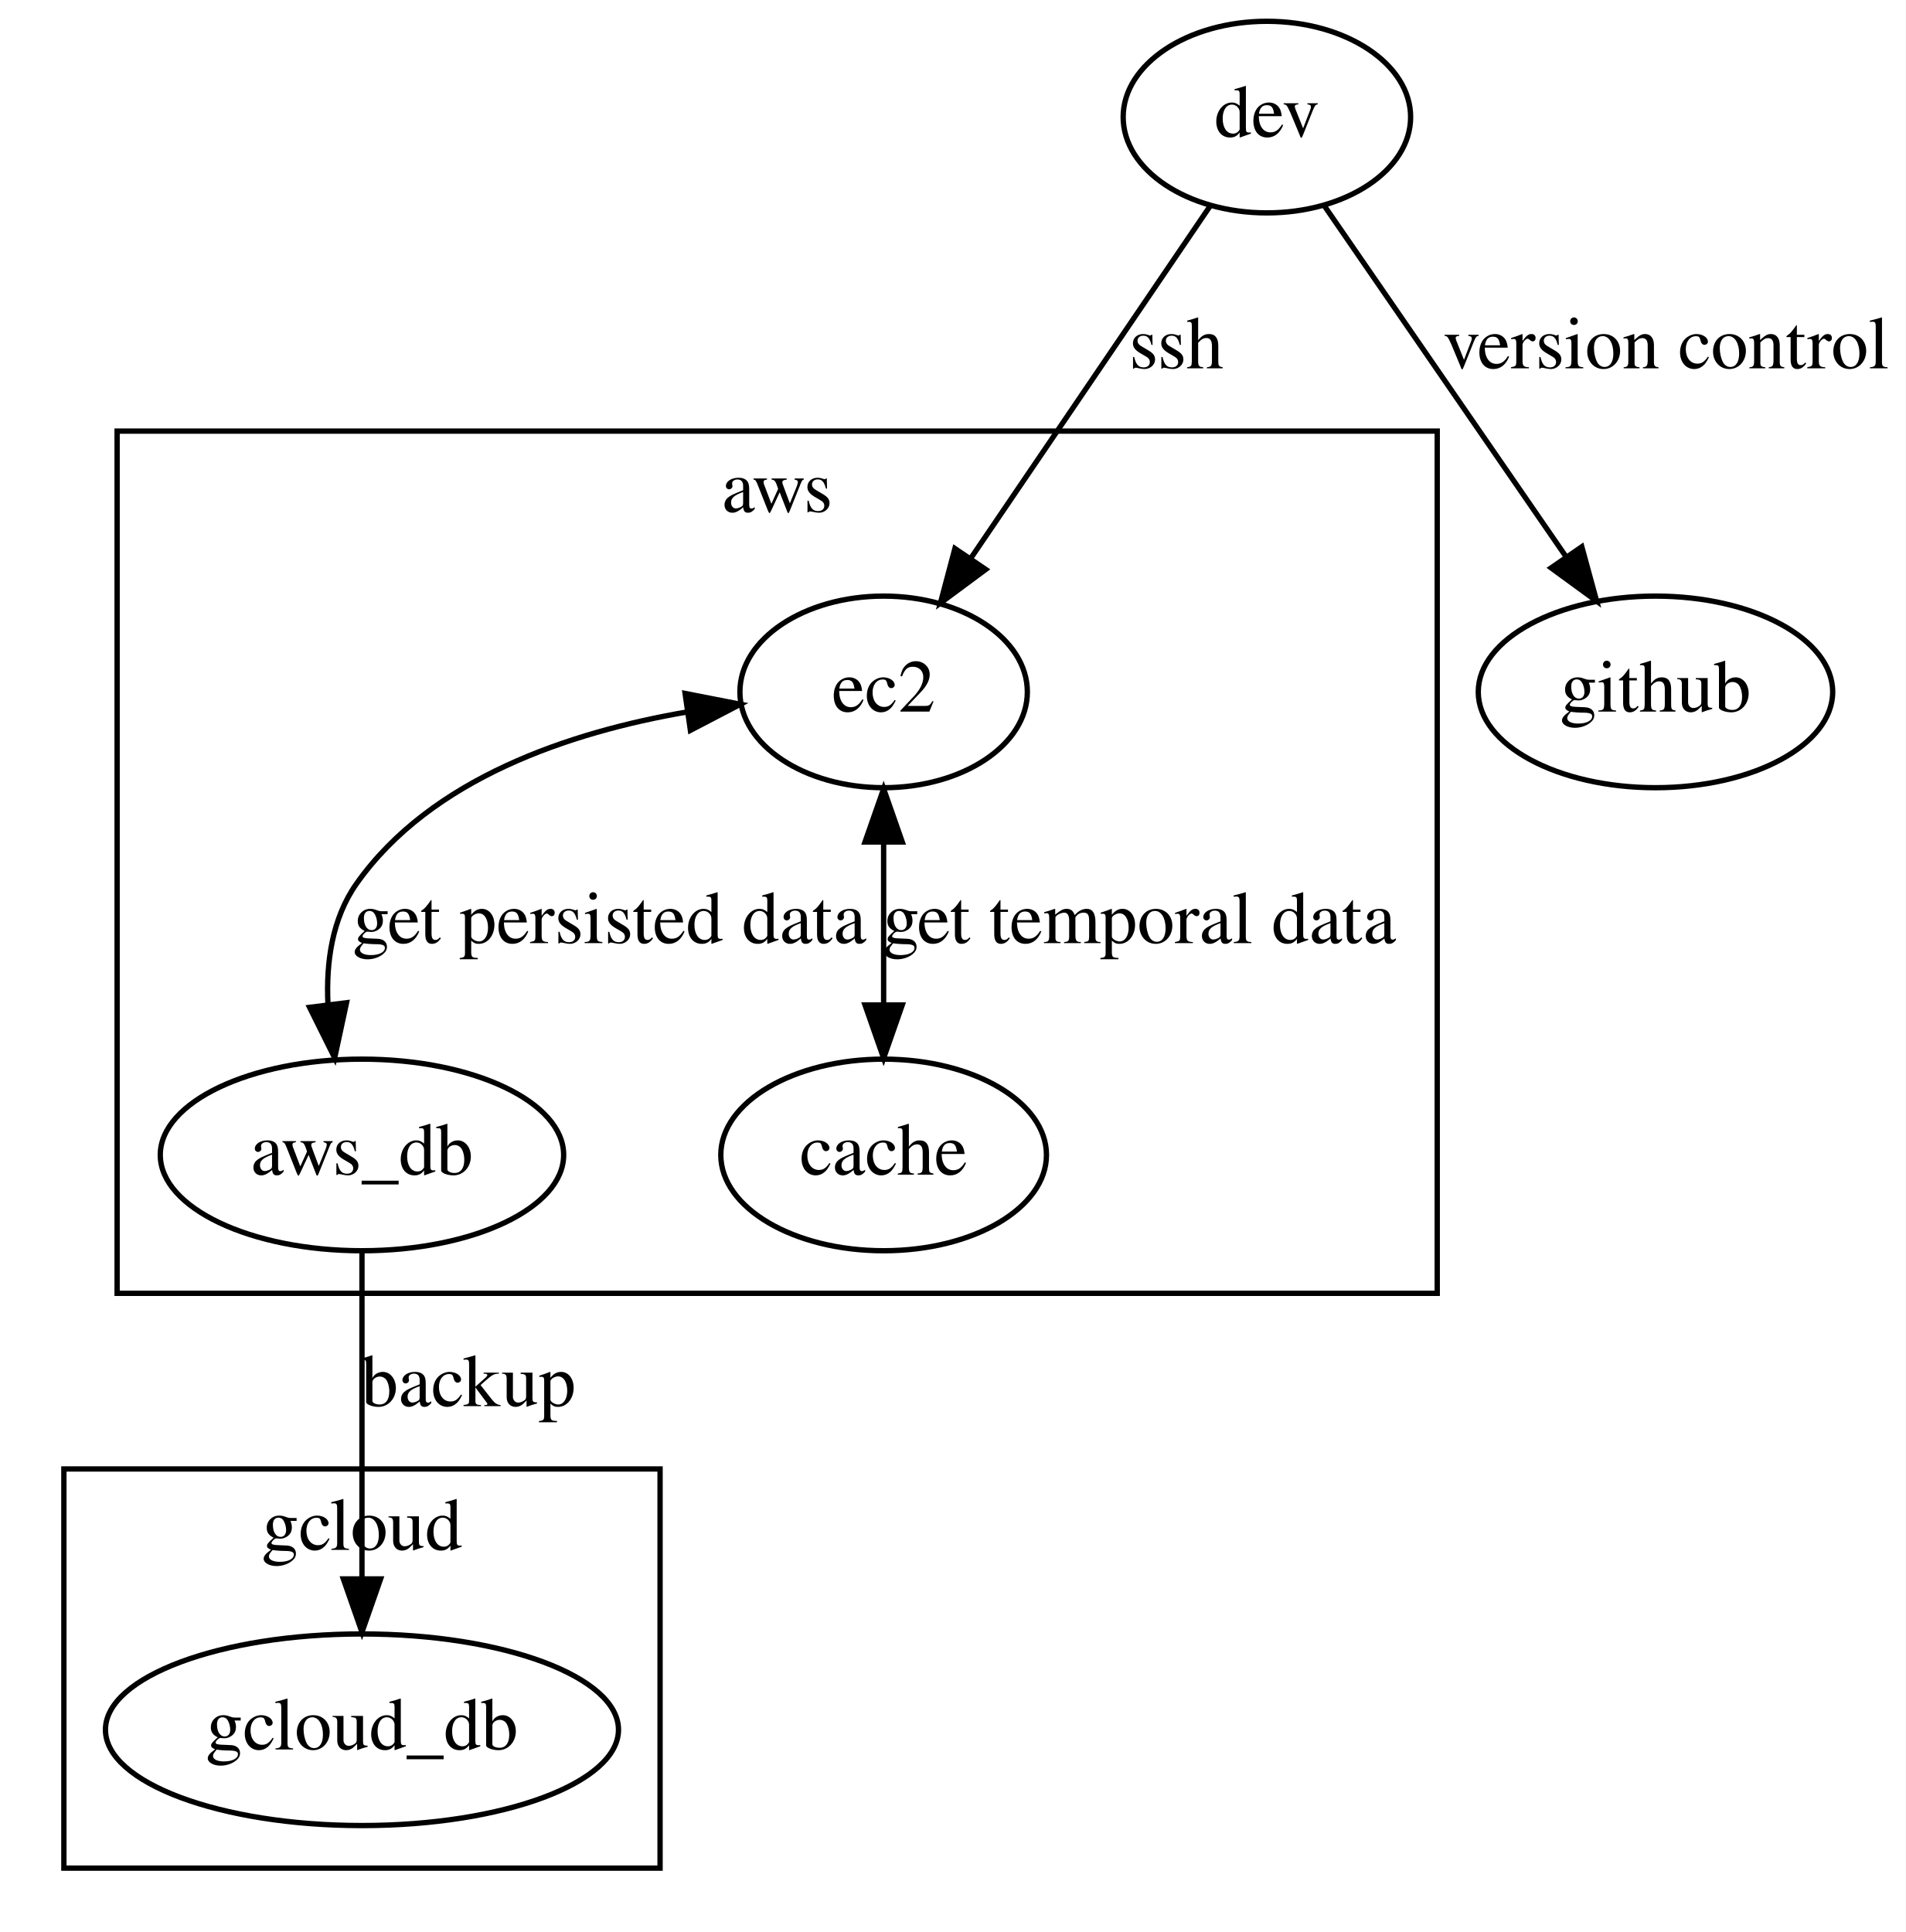
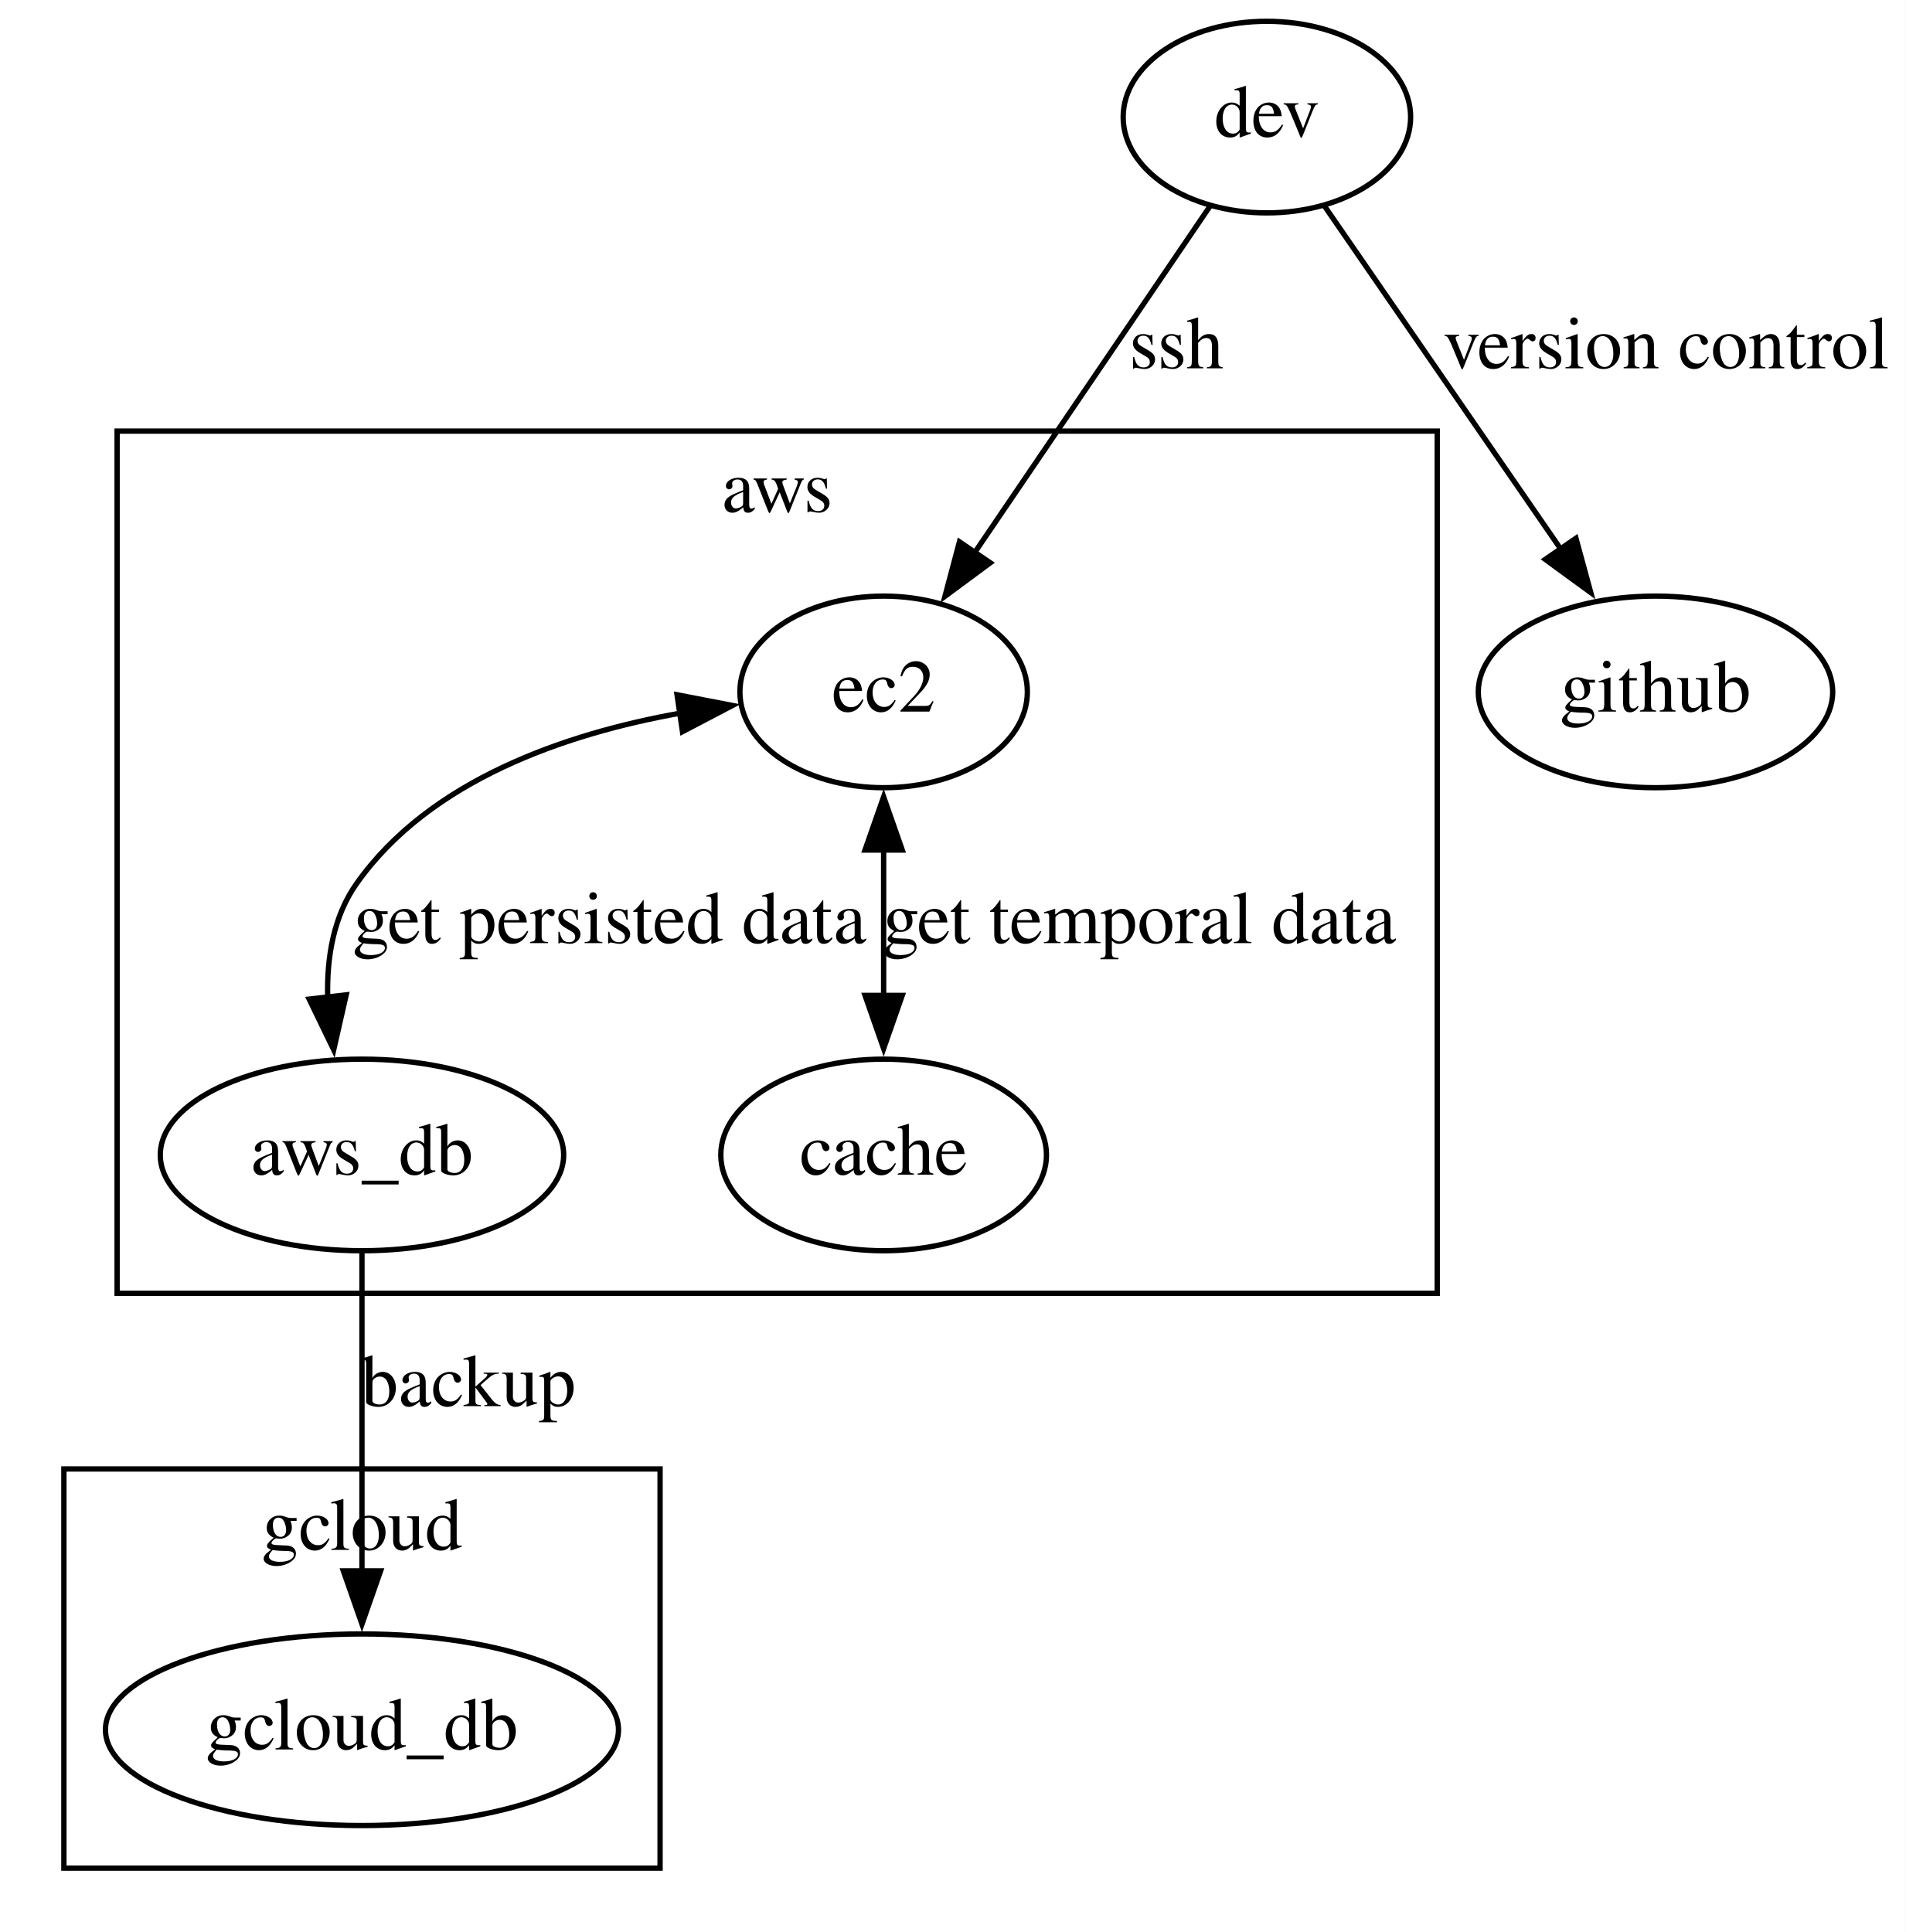
<svg xmlns="http://www.w3.org/2000/svg" width="358pt" height="363pt" viewBox="0.00 0.00 358.00 363.00">
  <g id="graph0" class="graph" transform="scale(1 1) rotate(0) translate(4 359)">
    <polygon fill="white" stroke="none" points="-4,4 -4,-359 354,-359 354,4 -4,4" />
+     <g id="clust2" class="cluster">
+       <polygon fill="none" stroke="black" points="8,-8 8,-83 120,-83 120,-8 8,-8" />
+       <text text-anchor="middle" x="64" y="-67.8" font-family="Times,serif" font-size="14.00">gcloud</text>
+     </g>
    <g id="clust1" class="cluster">
      <polygon fill="none" stroke="black" points="18,-116 18,-278 266,-278 266,-116 18,-116" />
      <text text-anchor="middle" x="142" y="-262.8" font-family="Times,serif" font-size="14.00">aws</text>
-     </g>
-     <g id="clust2" class="cluster">
-       <polygon fill="none" stroke="black" points="8,-8 8,-83 120,-83 120,-8 8,-8" />
-       <text text-anchor="middle" x="64" y="-67.8" font-family="Times,serif" font-size="14.00">gcloud</text>
    </g>
    <g id="node1" class="node">
      <ellipse fill="none" stroke="black" cx="64" cy="-142" rx="37.89" ry="18" />
      <text text-anchor="middle" x="64" y="-138.3" font-family="Times,serif" font-size="14.00">aws_db</text>
    </g>
    <g id="node4" class="node">
      <ellipse fill="none" stroke="black" cx="64" cy="-34" rx="48.19" ry="18" />
      <text text-anchor="middle" x="64" y="-30.3" font-family="Times,serif" font-size="14.00">gcloud_db</text>
    </g>
    <g id="edge3" class="edge">
-       <path fill="none" stroke="black" d="M64,-123.97C64,-107.38 64,-81.88 64,-62.43" />
-       <polygon fill="black" stroke="black" points="67.5,-62.34 64,-52.34 60.5,-62.34 67.5,-62.34" />
+       <path fill="none" stroke="black" d="M64,-123.97C64,-107.76 64,-83.06 64,-63.79" />
+       <polygon fill="black" stroke="black" points="67.5,-63.85 64,-53.85 60.5,-63.85 67.5,-63.85" />
      <text text-anchor="middle" x="84" y="-94.8" font-family="Times,serif" font-size="14.00">backup</text>
    </g>
    <g id="node2" class="node">
      <ellipse fill="none" stroke="black" cx="162" cy="-142" rx="30.59" ry="18" />
      <text text-anchor="middle" x="162" y="-138.3" font-family="Times,serif" font-size="14.00">cache</text>
    </g>
    <g id="node3" class="node">
      <ellipse fill="none" stroke="black" cx="162" cy="-229" rx="27" ry="18" />
      <text text-anchor="middle" x="162" y="-225.3" font-family="Times,serif" font-size="14.00">ec2</text>
    </g>
    <g id="edge1" class="edge">
-       <path fill="none" stroke="black" d="M125.07,-225.23C103.15,-221.46 76.99,-212.79 63,-193 58.4,-186.49 57.23,-178.23 57.61,-170.3" />
-       <polygon fill="black" stroke="black" points="124.7,-228.71 135.09,-226.68 125.7,-221.78 124.7,-228.71" />
-       <polygon fill="black" stroke="black" points="61.1,-170.6 58.87,-160.24 54.16,-169.73 61.1,-170.6" />
+       <path fill="none" stroke="black" d="M123.87,-225.02C102.21,-221.15 76.74,-212.43 63,-193 58.66,-186.86 57.37,-179.15 57.56,-171.64" />
+       <polygon fill="black" stroke="black" points="123.19,-228.46 133.6,-226.45 124.21,-221.53 123.19,-228.46" />
+       <polygon fill="black" stroke="black" points="61.04,-172.08 58.69,-161.75 54.08,-171.28 61.04,-172.08" />
      <text text-anchor="middle" x="110.5" y="-181.8" font-family="Times,serif" font-size="14.00">get persisted data</text>
    </g>
    <g id="edge2" class="edge">
-       <path fill="none" stroke="black" d="M162,-200.73C162,-191.06 162,-180.17 162,-170.48" />
-       <polygon fill="black" stroke="black" points="158.5,-200.8 162,-210.8 165.5,-200.8 158.5,-200.8" />
-       <polygon fill="black" stroke="black" points="165.5,-170.18 162,-160.18 158.5,-170.18 165.5,-170.18" />
+       <path fill="none" stroke="black" d="M162,-199.62C162,-190.72 162,-180.88 162,-171.94" />
+       <polygon fill="black" stroke="black" points="158.5,-199.29 162,-209.29 165.5,-199.29 158.5,-199.29" />
+       <polygon fill="black" stroke="black" points="165.5,-171.98 162,-161.98 158.5,-171.98 165.5,-171.98" />
      <text text-anchor="middle" x="210" y="-181.8" font-family="Times,serif" font-size="14.00">get temporal data</text>
    </g>
    <g id="node5" class="node">
      <ellipse fill="none" stroke="black" cx="234" cy="-337" rx="27" ry="18" />
      <text text-anchor="middle" x="234" y="-333.3" font-family="Times,serif" font-size="14.00">dev</text>
    </g>
    <g id="edge4" class="edge">
-       <path fill="none" stroke="black" d="M223.38,-320.36C211.52,-302.9 192.19,-274.44 178.39,-254.13" />
-       <polygon fill="black" stroke="black" points="181.18,-252.01 172.67,-245.7 175.39,-255.94 181.18,-252.01" />
+       <path fill="none" stroke="black" d="M223.38,-320.36C211.73,-303.21 192.88,-275.46 179.14,-255.23" />
+       <polygon fill="black" stroke="black" points="182.03,-253.26 173.52,-246.96 176.24,-257.2 182.03,-253.26" />
      <text text-anchor="middle" x="217" y="-289.8" font-family="Times,serif" font-size="14.00">ssh</text>
    </g>
    <g id="node6" class="node">
      <ellipse fill="none" stroke="black" cx="307" cy="-229" rx="33.29" ry="18" />
      <text text-anchor="middle" x="307" y="-225.3" font-family="Times,serif" font-size="14.00">github</text>
    </g>
    <g id="edge5" class="edge">
-       <path fill="none" stroke="black" d="M244.77,-320.36C256.73,-303 276.17,-274.77 290.14,-254.48" />
-       <polygon fill="black" stroke="black" points="293.16,-256.27 295.95,-246.05 287.39,-252.3 293.16,-256.27" />
+       <path fill="none" stroke="black" d="M244.77,-320.36C256.5,-303.33 275.43,-275.85 289.33,-255.65" />
+       <polygon fill="black" stroke="black" points="292.06,-257.87 294.85,-247.65 286.29,-253.9 292.06,-257.87" />
      <text text-anchor="middle" x="309" y="-289.8" font-family="Times,serif" font-size="14.00">version control</text>
    </g>
  </g>
</svg>
